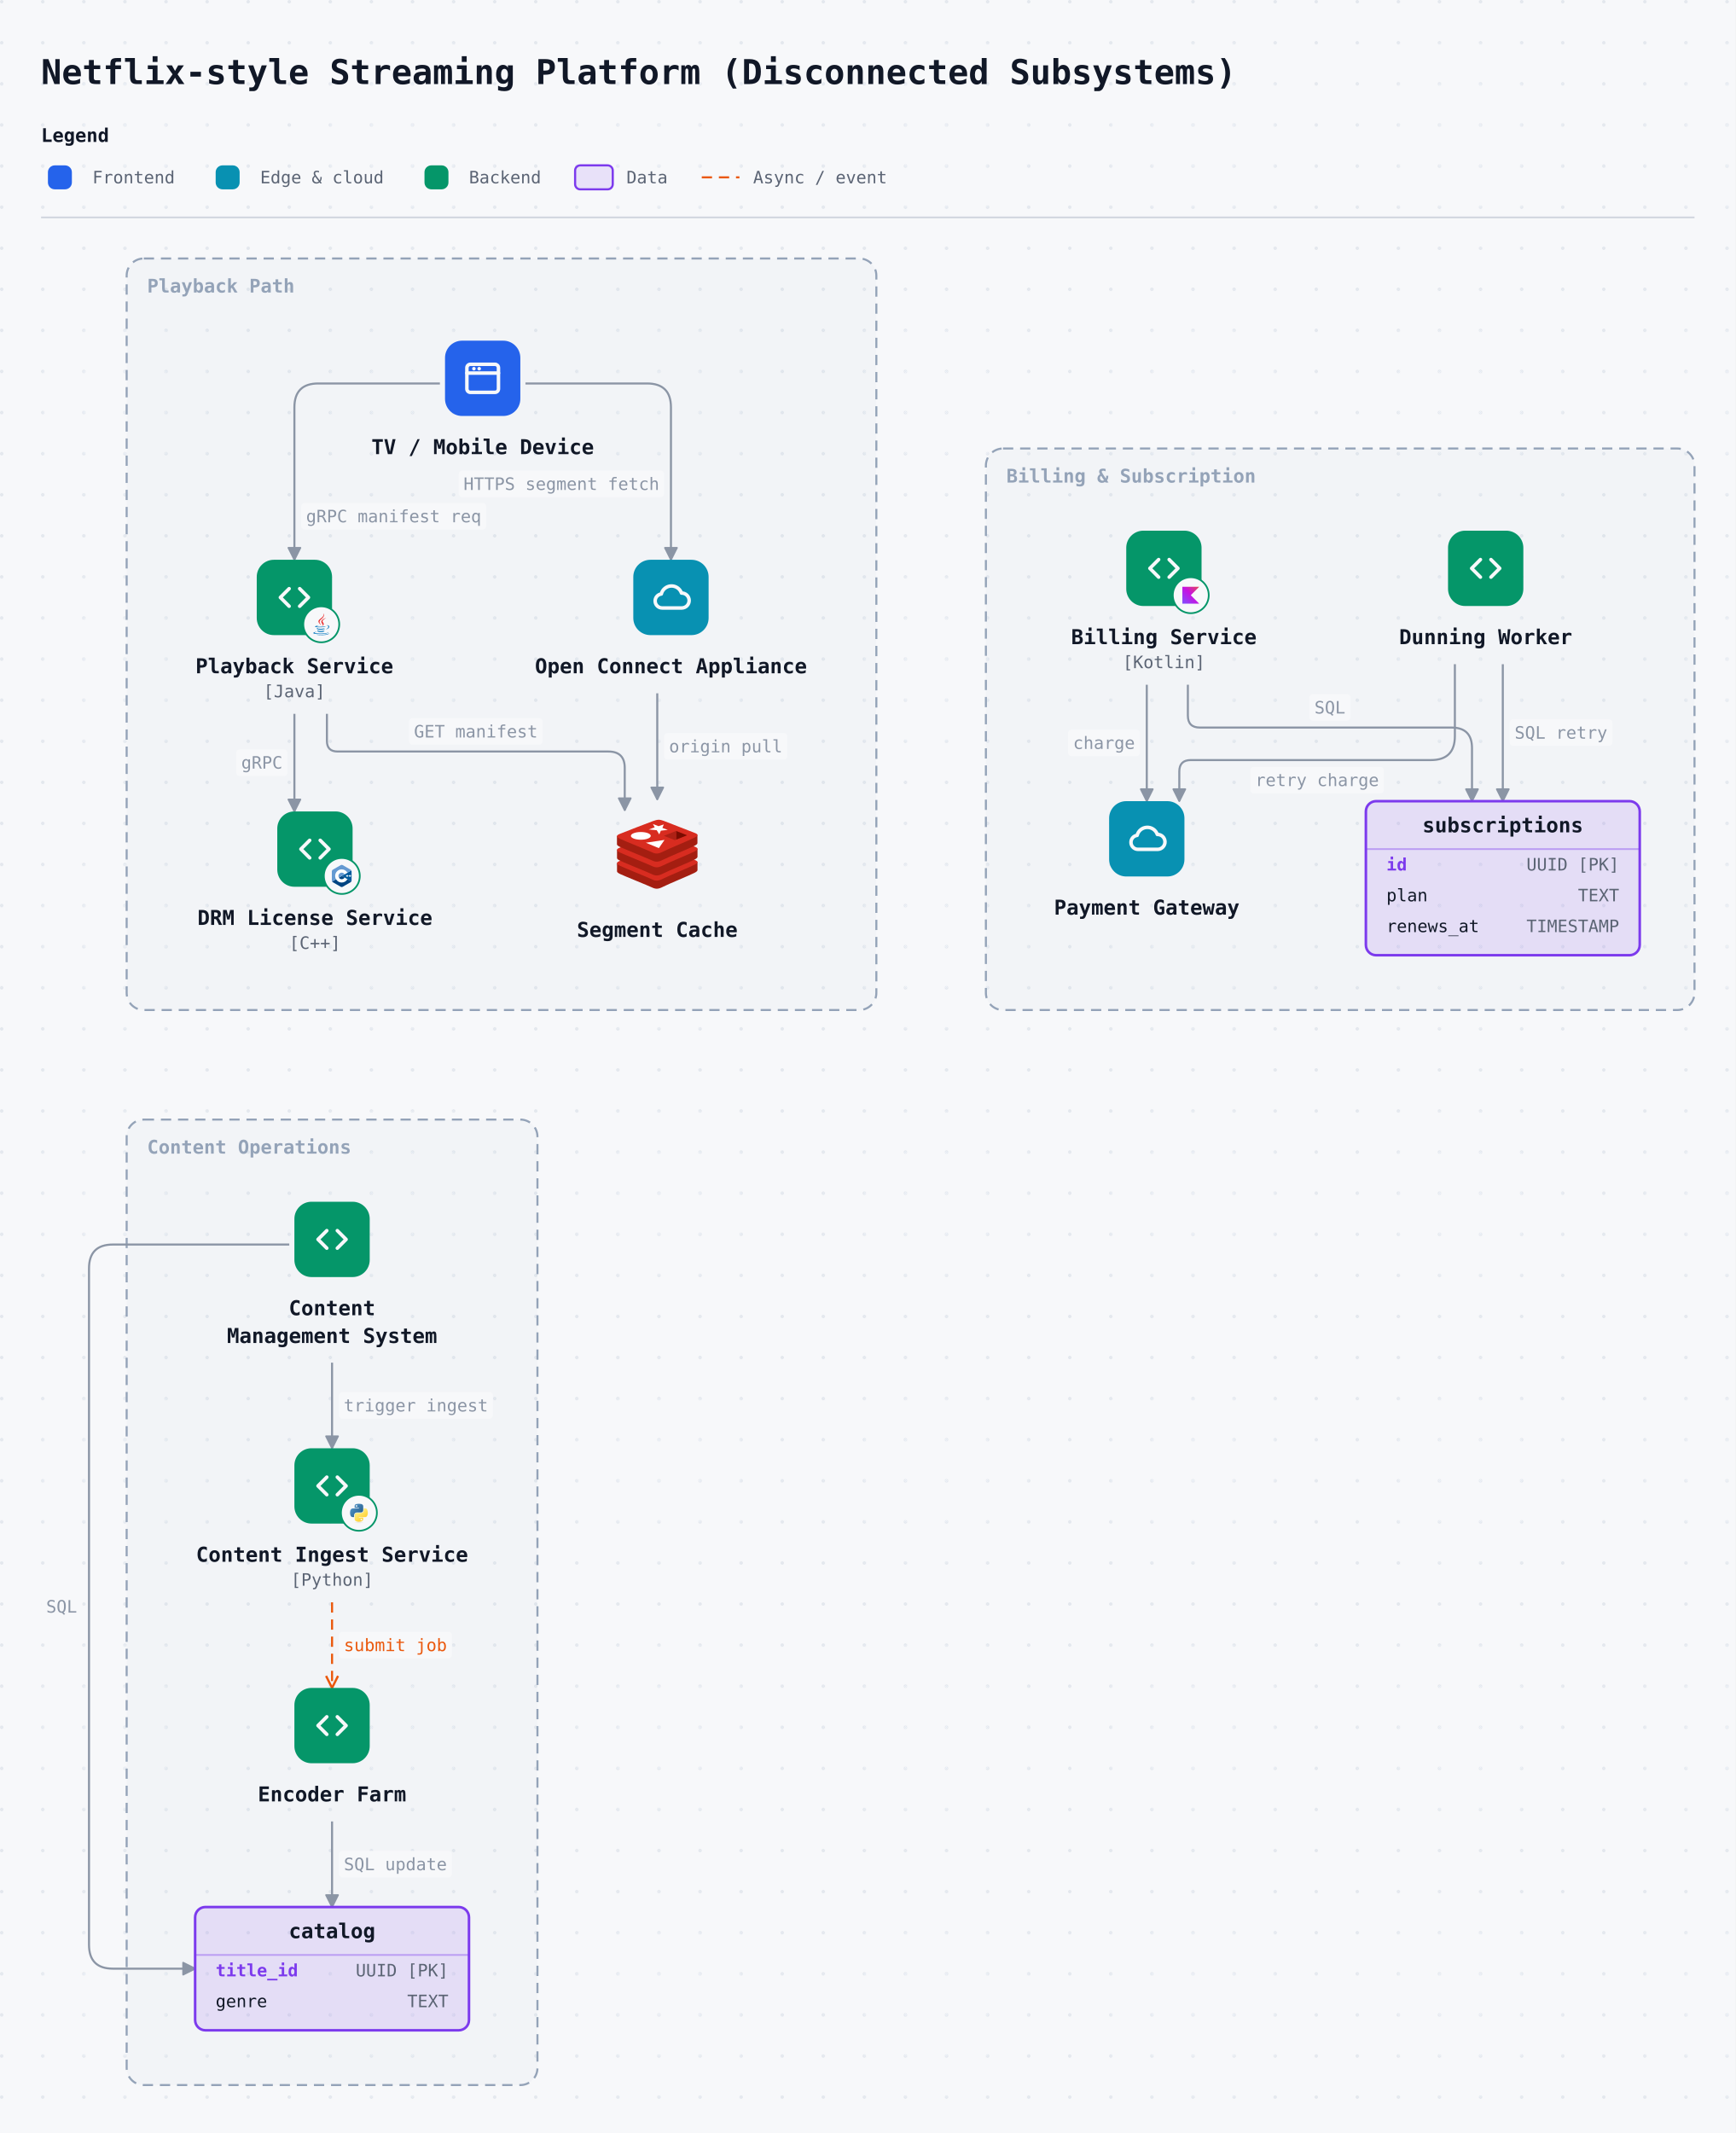
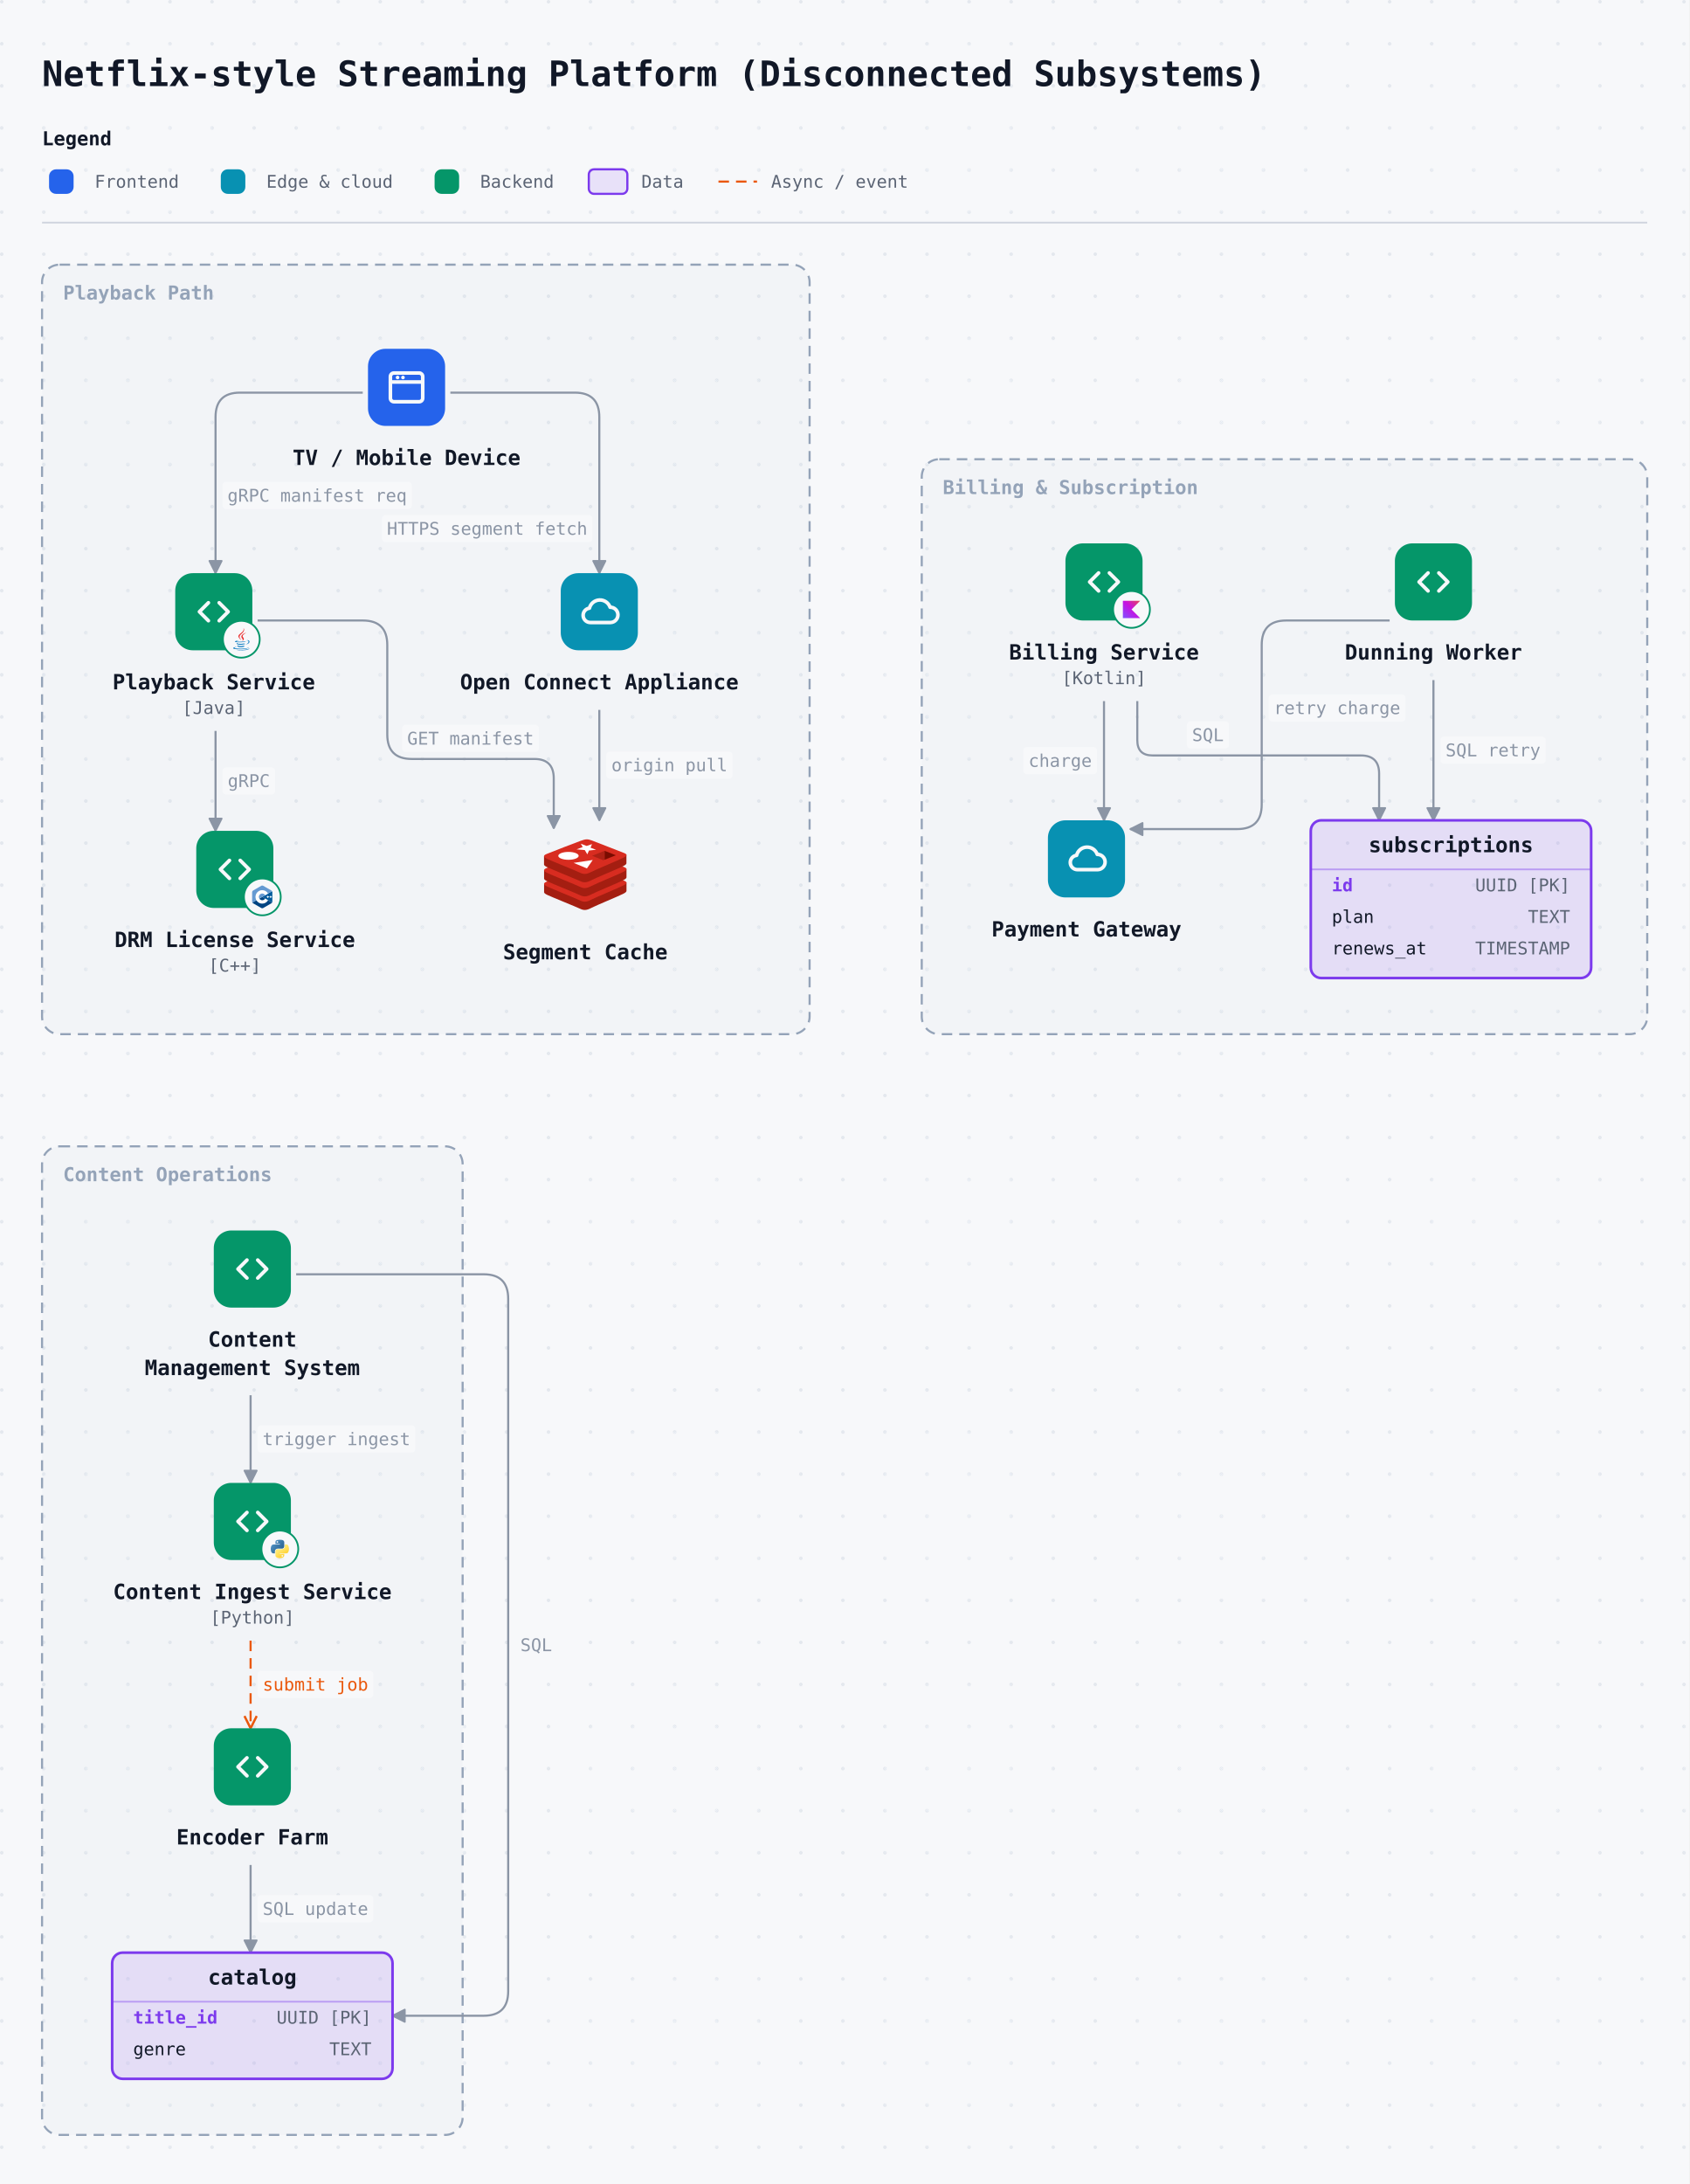
- <svg xmlns="http://www.w3.org/2000/svg" version="1.1" width="1014" height="1246" viewBox="0 0 1014 1246" font-family="JetBrains Mono, ui-monospace, SFMono-Regular, Menlo, Consolas, monospace">
+ <svg xmlns="http://www.w3.org/2000/svg" version="1.1" width="964" height="1246" viewBox="0 0 964 1246" font-family="JetBrains Mono, ui-monospace, SFMono-Regular, Menlo, Consolas, monospace">
  <defs>
    <pattern id="canvas-grid" width="24" height="24" patternUnits="userSpaceOnUse">
      <circle cx="1" cy="1" r="1" fill="#e3e7ed" />
    </pattern>
    <marker id="marker-arrow-0" viewBox="-1 -1 9 9" refX="7" refY="3.5" markerWidth="9" markerHeight="9" markerUnits="userSpaceOnUse" orient="auto-start-reverse">
      <path d="M0 0 L7 3.5 L0 7 Z" fill="#8b95a5" stroke="#8b95a5" stroke-width="1" stroke-linejoin="round" />
    </marker>
    <marker id="marker-open-1" viewBox="-1 -1 9 9" refX="7" refY="3.5" markerWidth="9" markerHeight="9" markerUnits="userSpaceOnUse" orient="auto-start-reverse">
      <path d="M0 0 L7 3.5 L0 7" fill="none" stroke="#ea580c" stroke-width="1.3" stroke-linejoin="round" />
    </marker>
  </defs>
  <rect width="100%" height="100%" fill="#f7f8fa" />
  <rect width="100%" height="100%" fill="url(#canvas-grid)" />
  <text x="24.0" y="49.1" text-anchor="start" font-size="20" font-weight="bold" fill="#111827">Netflix-style Streaming Platform (Disconnected Subsystems)</text>
-   <rect x="74.0" y="151.0" width="438.0" height="439.0" rx="10.0" fill="#94a3b8" fill-opacity="0.050" stroke="#94a3b8" stroke-width="1.2" stroke-dasharray="6 4" />
-   <text x="86.0" y="170.9" font-size="11" font-weight="bold" fill="#94a3b8">Playback Path</text>
-   <rect x="576.0" y="262.0" width="414.0" height="328.0" rx="10.0" fill="#94a3b8" fill-opacity="0.050" stroke="#94a3b8" stroke-width="1.2" stroke-dasharray="6 4" />
-   <text x="588.0" y="281.9" font-size="11" font-weight="bold" fill="#94a3b8">Billing &amp; Subscription</text>
-   <rect x="74.0" y="654.0" width="240.0" height="564.0" rx="10.0" fill="#94a3b8" fill-opacity="0.050" stroke="#94a3b8" stroke-width="1.2" stroke-dasharray="6 4" />
-   <text x="86.0" y="673.9" font-size="11" font-weight="bold" fill="#94a3b8">Content Operations</text>
-   <path d="M 307.0 224.0 L 378.0 224.0 Q 392.0 224.0 392.0 238.0 L 392.0 327.0" fill="none" stroke="#8b95a5" stroke-width="1.2" marker-end="url(#marker-arrow-0)" />
-   <path d="M 257.0 224.0 L 186.0 224.0 Q 172.0 224.0 172.0 238.0 L 172.0 327.0" fill="none" stroke="#8b95a5" stroke-width="1.2" marker-end="url(#marker-arrow-0)" />
-   <path d="M 172.0 417.0 L 172.0 474.0" fill="none" stroke="#8b95a5" stroke-width="1.2" marker-end="url(#marker-arrow-0)" />
-   <path d="M 191.0 417.0 L 191.0 432.8 Q 191.0 439.0 197.2 439.0 L 355.4 439.0 Q 365.0 439.0 365.0 448.6 L 365.0 473.3" fill="none" stroke="#8b95a5" stroke-width="1.2" marker-end="url(#marker-arrow-0)" />
-   <path d="M 384.0 405.0 L 384.0 467.0" fill="none" stroke="#8b95a5" stroke-width="1.2" marker-end="url(#marker-arrow-0)" />
-   <path d="M 670.0 400.0 L 670.0 468.0" fill="none" stroke="#8b95a5" stroke-width="1.2" marker-end="url(#marker-arrow-0)" />
-   <path d="M 694.0 400.0 L 694.0 418.0 Q 694.0 425.0 701.0 425.0 L 848.0 425.0 Q 860.0 425.0 860.0 437.0 L 860.0 468.0" fill="none" stroke="#8b95a5" stroke-width="1.2" marker-end="url(#marker-arrow-0)" />
-   <path d="M 878.0 388.0 L 878.0 468.0" fill="none" stroke="#8b95a5" stroke-width="1.2" marker-end="url(#marker-arrow-0)" />
-   <path d="M 850.0 388.0 L 850.0 430.0 Q 850.0 444.0 836.0 444.0 L 695.7 444.0 Q 689.0 444.0 689.0 450.7 L 689.0 468.0" fill="none" stroke="#8b95a5" stroke-width="1.2" marker-end="url(#marker-arrow-0)" />
-   <path d="M 194.0 936.0 L 194.0 986.0" fill="none" stroke="#ea580c" stroke-width="1.2" stroke-dasharray="6 4" marker-end="url(#marker-open-1)" />
-   <path d="M 194.0 1064.0 L 194.0 1114.0" fill="none" stroke="#8b95a5" stroke-width="1.2" marker-end="url(#marker-arrow-0)" />
-   <path d="M 169.0 727.0 L 66.0 727.0 Q 52.0 727.0 52.0 741.0 L 52.0 1136.0 Q 52.0 1150.0 66.0 1150.0 L 114.0 1150.0" fill="none" stroke="#8b95a5" stroke-width="1.2" marker-end="url(#marker-arrow-0)" />
-   <path d="M 194.0 796.0 L 194.0 846.0" fill="none" stroke="#8b95a5" stroke-width="1.2" marker-end="url(#marker-arrow-0)" />
-   <rect x="260.0" y="199.0" width="44.0" height="44.0" rx="10.0" fill="#2563eb" />
-   <svg class="node-tech-icon" x="269.7" y="208.7" width="24.6" height="24.6" viewBox="0 0 24 24" preserveAspectRatio="xMidYMid meet">
+   <rect x="24.0" y="151.0" width="438.0" height="439.0" rx="10.0" fill="#94a3b8" fill-opacity="0.050" stroke="#94a3b8" stroke-width="1.2" stroke-dasharray="6 4" />
+   <text x="36.0" y="170.9" font-size="11" font-weight="bold" fill="#94a3b8">Playback Path</text>
+   <rect x="526.0" y="262.0" width="414.0" height="328.0" rx="10.0" fill="#94a3b8" fill-opacity="0.050" stroke="#94a3b8" stroke-width="1.2" stroke-dasharray="6 4" />
+   <text x="538.0" y="281.9" font-size="11" font-weight="bold" fill="#94a3b8">Billing &amp; Subscription</text>
+   <rect x="24.0" y="654.0" width="240.0" height="564.0" rx="10.0" fill="#94a3b8" fill-opacity="0.050" stroke="#94a3b8" stroke-width="1.2" stroke-dasharray="6 4" />
+   <text x="36.0" y="673.9" font-size="11" font-weight="bold" fill="#94a3b8">Content Operations</text>
+   <path d="M 257.0 224.0 L 328.0 224.0 Q 342.0 224.0 342.0 238.0 L 342.0 327.0" fill="none" stroke="#8b95a5" stroke-width="1.2" marker-end="url(#marker-arrow-0)" />
+   <path d="M 207.0 224.0 L 137.0 224.0 Q 123.0 224.0 123.0 238.0 L 123.0 327.0" fill="none" stroke="#8b95a5" stroke-width="1.2" marker-end="url(#marker-arrow-0)" />
+   <path d="M 123.0 417.0 L 123.0 474.0" fill="none" stroke="#8b95a5" stroke-width="1.2" marker-end="url(#marker-arrow-0)" />
+   <path d="M 147.0 354.0 L 207.0 354.0 Q 221.0 354.0 221.0 368.0 L 221.0 419.0 Q 221.0 433.0 235.0 433.0 L 304.9 433.0 Q 316.0 433.0 316.0 444.1 L 316.0 472.5" fill="none" stroke="#8b95a5" stroke-width="1.2" marker-end="url(#marker-arrow-0)" />
+   <path d="M 342.0 405.0 L 342.0 468.0" fill="none" stroke="#8b95a5" stroke-width="1.2" marker-end="url(#marker-arrow-0)" />
+   <path d="M 630.0 400.0 L 630.0 468.0" fill="none" stroke="#8b95a5" stroke-width="1.2" marker-end="url(#marker-arrow-0)" />
+   <path d="M 649.0 400.0 L 649.0 422.3 Q 649.0 431.0 657.7 431.0 L 776.6 431.0 Q 787.0 431.0 787.0 441.4 L 787.0 468.0" fill="none" stroke="#8b95a5" stroke-width="1.2" marker-end="url(#marker-arrow-0)" />
+   <path d="M 818.0 388.0 L 818.0 468.0" fill="none" stroke="#8b95a5" stroke-width="1.2" marker-end="url(#marker-arrow-0)" />
+   <path d="M 793.0 354.0 L 734.0 354.0 Q 720.0 354.0 720.0 368.0 L 720.0 459.0 Q 720.0 473.0 706.0 473.0 L 645.0 473.0" fill="none" stroke="#8b95a5" stroke-width="1.2" marker-end="url(#marker-arrow-0)" />
+   <path d="M 143.0 936.0 L 143.0 986.0" fill="none" stroke="#ea580c" stroke-width="1.2" stroke-dasharray="6 4" marker-end="url(#marker-open-1)" />
+   <path d="M 143.0 1064.0 L 143.0 1114.0" fill="none" stroke="#8b95a5" stroke-width="1.2" marker-end="url(#marker-arrow-0)" />
+   <path d="M 169.0 727.0 L 276.0 727.0 Q 290.0 727.0 290.0 741.0 L 290.0 1136.0 Q 290.0 1150.0 276.0 1150.0 L 224.0 1150.0" fill="none" stroke="#8b95a5" stroke-width="1.2" marker-end="url(#marker-arrow-0)" />
+   <path d="M 143.0 796.0 L 143.0 846.0" fill="none" stroke="#8b95a5" stroke-width="1.2" marker-end="url(#marker-arrow-0)" />
+   <rect x="210.0" y="199.0" width="44.0" height="44.0" rx="10.0" fill="#2563eb" />
+   <svg class="node-tech-icon" x="219.7" y="208.7" width="24.6" height="24.6" viewBox="0 0 24 24" preserveAspectRatio="xMidYMid meet">
    <g fill="none" stroke-width="2" stroke-linecap="round" stroke-linejoin="round" stroke="#f7f8fa">
      <rect x="3" y="4" width="18" height="16" rx="2" />
      <path d="M3 9h18M7 6.5h.01M10 6.5h.01" />
    </g>
  </svg>
-   <text x="282.0" y="265.3" text-anchor="middle" font-size="12" font-weight="bold" fill="#111827">
+   <text x="232.0" y="265.3" text-anchor="middle" font-size="12" font-weight="bold" fill="#111827">
    <tspan>TV / Mobile Device</tspan>
  </text>
-   <rect x="370.0" y="327.0" width="44.0" height="44.0" rx="10.0" fill="#0891b2" />
-   <svg class="node-tech-icon" x="379.7" y="336.7" width="24.6" height="24.6" viewBox="0 0 24 24" preserveAspectRatio="xMidYMid meet">
+   <rect x="320.0" y="327.0" width="44.0" height="44.0" rx="10.0" fill="#0891b2" />
+   <svg class="node-tech-icon" x="329.7" y="336.7" width="24.6" height="24.6" viewBox="0 0 24 24" preserveAspectRatio="xMidYMid meet">
    <g fill="none" stroke-width="2" stroke-linecap="round" stroke-linejoin="round" stroke="#f7f8fa">
      <path d="M7 18a4 4 0 0 1-.5-7.97A6 6 0 0 1 18 9.5a4.25 4.25 0 0 1 .25 8.5H7z" />
    </g>
  </svg>
-   <text x="392.0" y="393.3" text-anchor="middle" font-size="12" font-weight="bold" fill="#111827">
+   <text x="342.0" y="393.3" text-anchor="middle" font-size="12" font-weight="bold" fill="#111827">
    <tspan>Open Connect Appliance</tspan>
  </text>
-   <rect x="150.0" y="327.0" width="44.0" height="44.0" rx="10.0" fill="#059669" />
-   <svg class="node-tech-icon" x="159.7" y="336.7" width="24.6" height="24.6" viewBox="0 0 24 24" preserveAspectRatio="xMidYMid meet">
-     <g fill="none" stroke-width="2" stroke-linecap="round" stroke-linejoin="round" stroke="#f7f8fa">
-       <path d="M9 7l-5 5 5 5M15 7l5 5-5 5" />
-     </g>
-   </svg>
-   <circle cx="187.7" cy="364.7" r="10.5" fill="#f7f8fa" stroke="#059669" stroke-width="1" />
-   <svg class="node-tech-icon" x="181.2" y="358.2" width="13.0" height="13.0" viewBox="0 0 128 128" preserveAspectRatio="xMidYMid meet">
+   <rect x="100.0" y="327.0" width="44.0" height="44.0" rx="10.0" fill="#059669" />
+   <svg class="node-tech-icon" x="109.7" y="336.7" width="24.6" height="24.6" viewBox="0 0 24 24" preserveAspectRatio="xMidYMid meet">
+     <g fill="none" stroke-width="2" stroke-linecap="round" stroke-linejoin="round" stroke="#f7f8fa">
+       <path d="M9 7l-5 5 5 5M15 7l5 5-5 5" />
+     </g>
+   </svg>
+   <circle cx="137.7" cy="364.7" r="10.5" fill="#f7f8fa" stroke="#059669" stroke-width="1" />
+   <svg class="node-tech-icon" x="131.2" y="358.2" width="13.0" height="13.0" viewBox="0 0 128 128" preserveAspectRatio="xMidYMid meet">
    <path fill="#0074BD" d="M47.617 98.12s-4.767 2.774 3.397 3.71c9.892 1.13 14.947.968 25.845-1.092 0 0 2.871 1.795 6.873 3.351-24.439 10.47-55.308-.607-36.115-5.969zm-2.988-13.665s-5.348 3.959 2.823 4.805c10.567 1.091 18.91 1.18 33.354-1.6 0 0 1.993 2.025 5.132 3.131-29.542 8.64-62.446.68-41.309-6.336z" />
    <path fill="#EA2D2E" d="M69.802 61.271c6.025 6.935-1.58 13.17-1.58 13.17s15.289-7.891 8.269-17.777c-6.559-9.215-11.587-13.792 15.635-29.58 0 .001-42.731 10.67-22.324 34.187z" />
    <path fill="#0074BD" d="M102.123 108.229s3.529 2.91-3.888 5.159c-14.102 4.272-58.706 5.56-71.094.171-4.451-1.938 3.899-4.625 6.526-5.192 2.739-.593 4.303-.485 4.303-.485-4.953-3.487-32.013 6.85-13.743 9.815 49.821 8.076 90.817-3.637 77.896-9.468zM49.912 70.294s-22.686 5.389-8.033 7.348c6.188.828 18.518.638 30.011-.326 9.39-.789 18.813-2.474 18.813-2.474s-3.308 1.419-5.704 3.053c-23.042 6.061-67.544 3.238-54.731-2.958 10.832-5.239 19.644-4.643 19.644-4.643zm40.697 22.747c23.421-12.167 12.591-23.86 5.032-22.285-1.848.385-2.677.72-2.677.72s.688-1.079 2-1.543c14.953-5.255 26.451 15.503-4.823 23.725 0-.002.359-.327.468-.617z" />
    <path fill="#EA2D2E" d="M76.491 1.587S89.459 14.563 64.188 34.51c-20.266 16.006-4.621 25.13-.007 35.559-11.831-10.673-20.509-20.07-14.688-28.815C58.041 28.42 81.722 22.195 76.491 1.587z" />
    <path fill="#0074BD" d="M52.214 126.021c22.476 1.437 57-.8 57.817-11.436 0 0-1.571 4.032-18.577 7.231-19.186 3.612-42.854 3.191-56.887.874 0 .001 2.875 2.381 17.647 3.331z" />
  </svg>
-   <text x="172.0" y="393.3" text-anchor="middle" font-size="12" font-weight="bold" fill="#111827">
+   <text x="122.0" y="393.3" text-anchor="middle" font-size="12" font-weight="bold" fill="#111827">
    <tspan>Playback Service</tspan>
  </text>
-   <text x="172.0" y="407.3" text-anchor="middle" font-size="10" fill="#5b6474">[Java]</text>
-   <rect x="162.0" y="474.0" width="44.0" height="44.0" rx="10.0" fill="#059669" />
-   <svg class="node-tech-icon" x="171.7" y="483.7" width="24.6" height="24.6" viewBox="0 0 24 24" preserveAspectRatio="xMidYMid meet">
-     <g fill="none" stroke-width="2" stroke-linecap="round" stroke-linejoin="round" stroke="#f7f8fa">
-       <path d="M9 7l-5 5 5 5M15 7l5 5-5 5" />
-     </g>
-   </svg>
-   <circle cx="199.7" cy="511.7" r="10.5" fill="#f7f8fa" stroke="#059669" stroke-width="1" />
-   <svg class="node-tech-icon" x="193.2" y="505.2" width="13.0" height="13.0" viewBox="0 0 128 128" preserveAspectRatio="xMidYMid meet">
+   <text x="122.0" y="407.3" text-anchor="middle" font-size="10" fill="#5b6474">[Java]</text>
+   <rect x="112.0" y="474.0" width="44.0" height="44.0" rx="10.0" fill="#059669" />
+   <svg class="node-tech-icon" x="121.7" y="483.7" width="24.6" height="24.6" viewBox="0 0 24 24" preserveAspectRatio="xMidYMid meet">
+     <g fill="none" stroke-width="2" stroke-linecap="round" stroke-linejoin="round" stroke="#f7f8fa">
+       <path d="M9 7l-5 5 5 5M15 7l5 5-5 5" />
+     </g>
+   </svg>
+   <circle cx="149.7" cy="511.7" r="10.5" fill="#f7f8fa" stroke="#059669" stroke-width="1" />
+   <svg class="node-tech-icon" x="143.2" y="505.2" width="13.0" height="13.0" viewBox="0 0 128 128" preserveAspectRatio="xMidYMid meet">
    <path fill="#00599c" d="M118.766 95.82c.89-1.543 1.441-3.28 1.441-4.843V36.78c0-1.558-.55-3.297-1.441-4.84l-55.32 31.94Zm0 0" />
    <path fill="#004482" d="m68.36 126.586 46.933-27.094c1.352-.781 2.582-2.129 3.473-3.672l-55.32-31.94L8.12 95.82c.89 1.543 2.121 2.89 3.473 3.672l46.933 27.094c2.703 1.562 7.13 1.562 9.832 0Zm0 0" />
    <path fill="#659ad2" d="M118.766 31.941c-.891-1.546-2.121-2.894-3.473-3.671L68.359 1.172c-2.703-1.563-7.129-1.563-9.832 0L11.594 28.27C8.89 29.828 6.68 33.66 6.68 36.78v54.196c0 1.562.55 3.3 1.441 4.843L63.445 63.88Zm0 0" />
    <path fill="#fff" d="M63.445 26.035c-20.867 0-37.843 16.977-37.843 37.844s16.976 37.844 37.843 37.844c13.465 0 26.024-7.247 32.77-18.91L79.84 73.335c-3.38 5.84-9.66 9.465-16.395 9.465-10.433 0-18.922-8.488-18.922-18.922 0-10.434 8.49-18.922 18.922-18.922 6.73 0 13.017 3.629 16.39 9.465l16.38-9.477c-6.75-11.664-19.305-18.91-32.77-18.91zM92.88 57.57v4.207h-4.207v4.203h4.207v4.207h4.203V65.98h4.203v-4.203h-4.203V57.57H92.88zm15.766 0v4.207h-4.204v4.203h4.204v4.207h4.207V65.98h4.203v-4.203h-4.203V57.57h-4.207z" />
  </svg>
-   <text x="184.0" y="540.3" text-anchor="middle" font-size="12" font-weight="bold" fill="#111827">
+   <text x="134.0" y="540.3" text-anchor="middle" font-size="12" font-weight="bold" fill="#111827">
    <tspan>DRM License Service</tspan>
  </text>
-   <text x="184.0" y="554.3" text-anchor="middle" font-size="10" fill="#5b6474">[C++]</text>
-   <svg class="node-tech-icon" x="360.0" y="475.0" width="48.0" height="48.0" viewBox="0 0 128 128" preserveAspectRatio="xMidYMid meet">
+   <text x="134.0" y="554.3" text-anchor="middle" font-size="10" fill="#5b6474">[C++]</text>
+   <svg class="node-tech-icon" x="310.0" y="475.0" width="48.0" height="48.0" viewBox="0 0 128 128" preserveAspectRatio="xMidYMid meet">
    <path fill="#A41E11" d="M121.8 93.1c-6.7 3.5-41.4 17.7-48.8 21.6-7.4 3.9-11.5 3.8-17.3 1S13 98.1 6.3 94.9c-3.3-1.6-5-2.9-5-4.2V78s48-10.5 55.8-13.2c7.8-2.8 10.4-2.9 17-.5s46.1 9.5 52.6 11.9v12.5c0 1.3-1.5 2.7-4.9 4.4z" />
    <path fill="#D82C20" d="M121.8 80.5C115.1 84 80.4 98.2 73 102.1c-7.4 3.9-11.5 3.8-17.3 1-5.8-2.8-42.7-17.7-49.4-20.9C-.3 79-.5 76.8 6 74.3c6.5-2.6 43.2-17 51-19.7 7.8-2.8 10.4-2.9 17-.5s41.1 16.1 47.6 18.5c6.7 2.4 6.9 4.4.2 7.9z" />
    <path fill="#A41E11" d="M121.8 72.5C115.1 76 80.4 90.2 73 94.1c-7.4 3.8-11.5 3.8-17.3 1C49.9 92.3 13 77.4 6.3 74.2c-3.3-1.6-5-2.9-5-4.2V57.3s48-10.5 55.8-13.2c7.8-2.8 10.4-2.9 17-.5s46.1 9.5 52.6 11.9V68c0 1.3-1.5 2.7-4.9 4.5z" />
    <path fill="#D82C20" d="M121.8 59.8c-6.7 3.5-41.4 17.7-48.8 21.6-7.4 3.8-11.5 3.8-17.3 1C49.9 79.6 13 64.7 6.3 61.5s-6.8-5.4-.3-7.9c6.5-2.6 43.2-17 51-19.7 7.8-2.8 10.4-2.9 17-.5s41.1 16.1 47.6 18.5c6.7 2.4 6.9 4.4.2 7.9z" />
    <path fill="#A41E11" d="M121.8 51c-6.7 3.5-41.4 17.7-48.8 21.6-7.4 3.8-11.5 3.8-17.3 1C49.9 70.9 13 56 6.3 52.8c-3.3-1.6-5.1-2.9-5.1-4.2V35.9s48-10.5 55.8-13.2c7.8-2.8 10.4-2.9 17-.5s46.1 9.5 52.6 11.9v12.5c.1 1.3-1.4 2.6-4.8 4.4z" />
    <path fill="#D82C20" d="M121.8 38.3C115.1 41.8 80.4 56 73 59.9c-7.4 3.8-11.5 3.8-17.3 1S13 43.3 6.3 40.1s-6.8-5.4-.3-7.9c6.5-2.6 43.2-17 51-19.7 7.8-2.8 10.4-2.9 17-.5s41.1 16.1 47.6 18.5c6.7 2.4 6.9 4.4.2 7.8z" />
    <path fill="#fff" d="M80.4 26.1l-10.8 1.2-2.5 5.8-3.9-6.5-12.5-1.1 9.3-3.4-2.8-5.2 8.8 3.4 8.2-2.7L72 23zM66.5 54.5l-20.3-8.4 29.1-4.4z" />
    <ellipse fill="#fff" cx="38.4" cy="35.4" rx="15.5" ry="6" />
    <path fill="#7A0C00" d="M93.3 27.7l17.2 6.8-17.2 6.8z" />
    <path fill="#AD2115" d="M74.3 35.3l19-7.6v13.6l-1.9.8z" />
  </svg>
-   <text x="384.0" y="547.3" text-anchor="middle" font-size="12" font-weight="bold" fill="#111827">
+   <text x="334.0" y="547.3" text-anchor="middle" font-size="12" font-weight="bold" fill="#111827">
    <tspan>Segment Cache</tspan>
  </text>
-   <rect x="658.0" y="310.0" width="44.0" height="44.0" rx="10.0" fill="#059669" />
-   <svg class="node-tech-icon" x="667.7" y="319.7" width="24.6" height="24.6" viewBox="0 0 24 24" preserveAspectRatio="xMidYMid meet">
-     <g fill="none" stroke-width="2" stroke-linecap="round" stroke-linejoin="round" stroke="#f7f8fa">
-       <path d="M9 7l-5 5 5 5M15 7l5 5-5 5" />
-     </g>
-   </svg>
-   <circle cx="695.7" cy="347.7" r="10.5" fill="#f7f8fa" stroke="#059669" stroke-width="1" />
-   <svg class="node-tech-icon" x="689.2" y="341.2" width="13.0" height="13.0" viewBox="0 0 128 128" preserveAspectRatio="xMidYMid meet">
+   <rect x="608.0" y="310.0" width="44.0" height="44.0" rx="10.0" fill="#059669" />
+   <svg class="node-tech-icon" x="617.7" y="319.7" width="24.6" height="24.6" viewBox="0 0 24 24" preserveAspectRatio="xMidYMid meet">
+     <g fill="none" stroke-width="2" stroke-linecap="round" stroke-linejoin="round" stroke="#f7f8fa">
+       <path d="M9 7l-5 5 5 5M15 7l5 5-5 5" />
+     </g>
+   </svg>
+   <circle cx="645.7" cy="347.7" r="10.5" fill="#f7f8fa" stroke="#059669" stroke-width="1" />
+   <svg class="node-tech-icon" x="639.2" y="341.2" width="13.0" height="13.0" viewBox="0 0 128 128" preserveAspectRatio="xMidYMid meet">
    <defs>
      <linearGradient id="n6b-a" x1="500.003" x2="-.097" y1="579.106" y2="1079.206" gradientTransform="translate(15.534 -96.774) scale(.1939)" gradientUnits="userSpaceOnUse">
        <stop offset=".003" stop-color="#e44857" />
        <stop offset=".469" stop-color="#c711e1" />
        <stop offset="1" stop-color="#7f52ff" />
      </linearGradient>
    </defs>
    <path fill="url(#n6b-a)" d="M112.484 112.484H15.516V15.516h96.968L64 64Zm0 0" />
  </svg>
-   <text x="680.0" y="376.3" text-anchor="middle" font-size="12" font-weight="bold" fill="#111827">
+   <text x="630.0" y="376.3" text-anchor="middle" font-size="12" font-weight="bold" fill="#111827">
    <tspan>Billing Service</tspan>
  </text>
-   <text x="680.0" y="390.3" text-anchor="middle" font-size="10" fill="#5b6474">[Kotlin]</text>
-   <rect x="648.0" y="468.0" width="44.0" height="44.0" rx="10.0" fill="#0891b2" />
-   <svg class="node-tech-icon" x="657.7" y="477.7" width="24.6" height="24.6" viewBox="0 0 24 24" preserveAspectRatio="xMidYMid meet">
+   <text x="630.0" y="390.3" text-anchor="middle" font-size="10" fill="#5b6474">[Kotlin]</text>
+   <rect x="598.0" y="468.0" width="44.0" height="44.0" rx="10.0" fill="#0891b2" />
+   <svg class="node-tech-icon" x="607.7" y="477.7" width="24.6" height="24.6" viewBox="0 0 24 24" preserveAspectRatio="xMidYMid meet">
    <g fill="none" stroke-width="2" stroke-linecap="round" stroke-linejoin="round" stroke="#f7f8fa">
      <path d="M7 18a4 4 0 0 1-.5-7.97A6 6 0 0 1 18 9.5a4.25 4.25 0 0 1 .25 8.5H7z" />
    </g>
  </svg>
-   <text x="670.0" y="534.3" text-anchor="middle" font-size="12" font-weight="bold" fill="#111827">
+   <text x="620.0" y="534.3" text-anchor="middle" font-size="12" font-weight="bold" fill="#111827">
    <tspan>Payment Gateway</tspan>
  </text>
-   <rect fill="#7c3aed" fill-opacity="0.122" stroke="#7c3aed" stroke-width="1.5" x="798.0" y="468.0" width="160.0" height="90.0" rx="6.0" />
-   <text x="878.0" y="486.2" text-anchor="middle" font-size="12" font-weight="bold" fill="#111827">subscriptions</text>
-   <line x1="798.0" y1="496.0" x2="958.0" y2="496.0" stroke="#7c3aed" stroke-opacity="0.4" />
-   <text x="810.0" y="508.5" text-anchor="start" font-family="JetBrains Mono, ui-monospace, Menlo, monospace" font-size="10" fill="#7c3aed" font-weight="bold">id</text>
-   <text x="946.0" y="508.5" text-anchor="end" font-family="JetBrains Mono, ui-monospace, Menlo, monospace" font-size="10" fill="#5b6474">UUID [PK]</text>
-   <text x="810.0" y="526.5" text-anchor="start" font-family="JetBrains Mono, ui-monospace, Menlo, monospace" font-size="10" fill="#111827">plan</text>
-   <text x="946.0" y="526.5" text-anchor="end" font-family="JetBrains Mono, ui-monospace, Menlo, monospace" font-size="10" fill="#5b6474">TEXT</text>
-   <text x="810.0" y="544.5" text-anchor="start" font-family="JetBrains Mono, ui-monospace, Menlo, monospace" font-size="10" fill="#111827">renews_at</text>
-   <text x="946.0" y="544.5" text-anchor="end" font-family="JetBrains Mono, ui-monospace, Menlo, monospace" font-size="10" fill="#5b6474">TIMESTAMP</text>
-   <rect x="846.0" y="310.0" width="44.0" height="44.0" rx="10.0" fill="#059669" />
-   <svg class="node-tech-icon" x="855.7" y="319.7" width="24.6" height="24.6" viewBox="0 0 24 24" preserveAspectRatio="xMidYMid meet">
-     <g fill="none" stroke-width="2" stroke-linecap="round" stroke-linejoin="round" stroke="#f7f8fa">
-       <path d="M9 7l-5 5 5 5M15 7l5 5-5 5" />
-     </g>
-   </svg>
-   <text x="868.0" y="376.3" text-anchor="middle" font-size="12" font-weight="bold" fill="#111827">
+   <rect fill="#7c3aed" fill-opacity="0.122" stroke="#7c3aed" stroke-width="1.5" x="748.0" y="468.0" width="160.0" height="90.0" rx="6.0" />
+   <text x="828.0" y="486.2" text-anchor="middle" font-size="12" font-weight="bold" fill="#111827">subscriptions</text>
+   <line x1="748.0" y1="496.0" x2="908.0" y2="496.0" stroke="#7c3aed" stroke-opacity="0.4" />
+   <text x="760.0" y="508.5" text-anchor="start" font-family="JetBrains Mono, ui-monospace, Menlo, monospace" font-size="10" fill="#7c3aed" font-weight="bold">id</text>
+   <text x="896.0" y="508.5" text-anchor="end" font-family="JetBrains Mono, ui-monospace, Menlo, monospace" font-size="10" fill="#5b6474">UUID [PK]</text>
+   <text x="760.0" y="526.5" text-anchor="start" font-family="JetBrains Mono, ui-monospace, Menlo, monospace" font-size="10" fill="#111827">plan</text>
+   <text x="896.0" y="526.5" text-anchor="end" font-family="JetBrains Mono, ui-monospace, Menlo, monospace" font-size="10" fill="#5b6474">TEXT</text>
+   <text x="760.0" y="544.5" text-anchor="start" font-family="JetBrains Mono, ui-monospace, Menlo, monospace" font-size="10" fill="#111827">renews_at</text>
+   <text x="896.0" y="544.5" text-anchor="end" font-family="JetBrains Mono, ui-monospace, Menlo, monospace" font-size="10" fill="#5b6474">TIMESTAMP</text>
+   <rect x="796.0" y="310.0" width="44.0" height="44.0" rx="10.0" fill="#059669" />
+   <svg class="node-tech-icon" x="805.7" y="319.7" width="24.6" height="24.6" viewBox="0 0 24 24" preserveAspectRatio="xMidYMid meet">
+     <g fill="none" stroke-width="2" stroke-linecap="round" stroke-linejoin="round" stroke="#f7f8fa">
+       <path d="M9 7l-5 5 5 5M15 7l5 5-5 5" />
+     </g>
+   </svg>
+   <text x="818.0" y="376.3" text-anchor="middle" font-size="12" font-weight="bold" fill="#111827">
    <tspan>Dunning Worker</tspan>
  </text>
-   <rect x="172.0" y="846.0" width="44.0" height="44.0" rx="10.0" fill="#059669" />
-   <svg class="node-tech-icon" x="181.7" y="855.7" width="24.6" height="24.6" viewBox="0 0 24 24" preserveAspectRatio="xMidYMid meet">
-     <g fill="none" stroke-width="2" stroke-linecap="round" stroke-linejoin="round" stroke="#f7f8fa">
-       <path d="M9 7l-5 5 5 5M15 7l5 5-5 5" />
-     </g>
-   </svg>
-   <circle cx="209.7" cy="883.7" r="10.5" fill="#f7f8fa" stroke="#059669" stroke-width="1" />
-   <svg class="node-tech-icon" x="203.2" y="877.2" width="13.0" height="13.0" viewBox="0 0 128 128" preserveAspectRatio="xMidYMid meet">
+   <rect x="122.0" y="846.0" width="44.0" height="44.0" rx="10.0" fill="#059669" />
+   <svg class="node-tech-icon" x="131.7" y="855.7" width="24.6" height="24.6" viewBox="0 0 24 24" preserveAspectRatio="xMidYMid meet">
+     <g fill="none" stroke-width="2" stroke-linecap="round" stroke-linejoin="round" stroke="#f7f8fa">
+       <path d="M9 7l-5 5 5 5M15 7l5 5-5 5" />
+     </g>
+   </svg>
+   <circle cx="159.7" cy="883.7" r="10.5" fill="#f7f8fa" stroke="#059669" stroke-width="1" />
+   <svg class="node-tech-icon" x="153.2" y="877.2" width="13.0" height="13.0" viewBox="0 0 128 128" preserveAspectRatio="xMidYMid meet">
    <linearGradient id="n10b-python-original-a" gradientUnits="userSpaceOnUse" x1="70.252" y1="1237.476" x2="170.659" y2="1151.089" gradientTransform="matrix(.563 0 0 -.568 -29.215 707.817)">
      <stop offset="0" stop-color="#5A9FD4" />
      <stop offset="1" stop-color="#306998" />
    </linearGradient>
    <linearGradient id="n10b-python-original-b" gradientUnits="userSpaceOnUse" x1="209.474" y1="1098.811" x2="173.62" y2="1149.537" gradientTransform="matrix(.563 0 0 -.568 -29.215 707.817)">
      <stop offset="0" stop-color="#FFD43B" />
      <stop offset="1" stop-color="#FFE873" />
    </linearGradient>
    <path fill="url(#n10b-python-original-a)" d="M63.391 1.988c-4.222.02-8.252.379-11.8 1.007-10.45 1.846-12.346 5.71-12.346 12.837v9.411h24.693v3.137H29.977c-7.176 0-13.46 4.313-15.426 12.521-2.268 9.405-2.368 15.275 0 25.096 1.755 7.311 5.947 12.519 13.124 12.519h8.491V67.234c0-8.151 7.051-15.34 15.426-15.34h24.665c6.866 0 12.346-5.654 12.346-12.548V15.833c0-6.693-5.646-11.72-12.346-12.837-4.244-.706-8.645-1.027-12.866-1.008zM50.037 9.557c2.55 0 4.634 2.117 4.634 4.721 0 2.593-2.083 4.69-4.634 4.69-2.56 0-4.633-2.097-4.633-4.69-.001-2.604 2.073-4.721 4.633-4.721z" transform="translate(0 10.26)" />
    <path fill="url(#n10b-python-original-b)" d="M91.682 28.38v10.966c0 8.5-7.208 15.655-15.426 15.655H51.591c-6.756 0-12.346 5.783-12.346 12.549v23.515c0 6.691 5.818 10.628 12.346 12.547 7.816 2.297 15.312 2.713 24.665 0 6.216-1.801 12.346-5.423 12.346-12.547v-9.412H63.938v-3.138h37.012c7.176 0 9.852-5.005 12.348-12.519 2.578-7.735 2.467-15.174 0-25.096-1.774-7.145-5.161-12.521-12.348-12.521h-9.268zM77.809 87.927c2.561 0 4.634 2.097 4.634 4.692 0 2.602-2.074 4.719-4.634 4.719-2.55 0-4.633-2.117-4.633-4.719 0-2.595 2.083-4.692 4.633-4.692z" transform="translate(0 10.26)" />
    <radialGradient id="n10b-python-original-c" cx="1825.678" cy="444.45" r="26.743" gradientTransform="matrix(0 -.24 -1.055 0 532.979 557.576)" gradientUnits="userSpaceOnUse">
      <stop offset="0" stop-color="#B8B8B8" stop-opacity=".498" />
      <stop offset="1" stop-color="#7F7F7F" stop-opacity="0" />
    </radialGradient>
    <path opacity=".444" fill="url(#n10b-python-original-c)" d="M97.309 119.597c0 3.543-14.816 6.416-33.091 6.416-18.276 0-33.092-2.873-33.092-6.416 0-3.544 14.815-6.417 33.092-6.417 18.275 0 33.091 2.872 33.091 6.417z" />
  </svg>
-   <text x="194.0" y="912.3" text-anchor="middle" font-size="12" font-weight="bold" fill="#111827">
+   <text x="144.0" y="912.3" text-anchor="middle" font-size="12" font-weight="bold" fill="#111827">
    <tspan>Content Ingest Service</tspan>
  </text>
-   <text x="194.0" y="926.3" text-anchor="middle" font-size="10" fill="#5b6474">[Python]</text>
-   <rect x="172.0" y="986.0" width="44.0" height="44.0" rx="10.0" fill="#059669" />
-   <svg class="node-tech-icon" x="181.7" y="995.7" width="24.6" height="24.6" viewBox="0 0 24 24" preserveAspectRatio="xMidYMid meet">
-     <g fill="none" stroke-width="2" stroke-linecap="round" stroke-linejoin="round" stroke="#f7f8fa">
-       <path d="M9 7l-5 5 5 5M15 7l5 5-5 5" />
-     </g>
-   </svg>
-   <text x="194.0" y="1052.3" text-anchor="middle" font-size="12" font-weight="bold" fill="#111827">
+   <text x="144.0" y="926.3" text-anchor="middle" font-size="10" fill="#5b6474">[Python]</text>
+   <rect x="122.0" y="986.0" width="44.0" height="44.0" rx="10.0" fill="#059669" />
+   <svg class="node-tech-icon" x="131.7" y="995.7" width="24.6" height="24.6" viewBox="0 0 24 24" preserveAspectRatio="xMidYMid meet">
+     <g fill="none" stroke-width="2" stroke-linecap="round" stroke-linejoin="round" stroke="#f7f8fa">
+       <path d="M9 7l-5 5 5 5M15 7l5 5-5 5" />
+     </g>
+   </svg>
+   <text x="144.0" y="1052.3" text-anchor="middle" font-size="12" font-weight="bold" fill="#111827">
    <tspan>Encoder Farm</tspan>
  </text>
-   <rect fill="#7c3aed" fill-opacity="0.122" stroke="#7c3aed" stroke-width="1.5" x="114.0" y="1114.0" width="160.0" height="72.0" rx="6.0" />
-   <text x="194.0" y="1132.2" text-anchor="middle" font-size="12" font-weight="bold" fill="#111827">catalog</text>
-   <line x1="114.0" y1="1142.0" x2="274.0" y2="1142.0" stroke="#7c3aed" stroke-opacity="0.4" />
-   <text x="126.0" y="1154.5" text-anchor="start" font-family="JetBrains Mono, ui-monospace, Menlo, monospace" font-size="10" fill="#7c3aed" font-weight="bold">title_id</text>
-   <text x="262.0" y="1154.5" text-anchor="end" font-family="JetBrains Mono, ui-monospace, Menlo, monospace" font-size="10" fill="#5b6474">UUID [PK]</text>
-   <text x="126.0" y="1172.5" text-anchor="start" font-family="JetBrains Mono, ui-monospace, Menlo, monospace" font-size="10" fill="#111827">genre</text>
-   <text x="262.0" y="1172.5" text-anchor="end" font-family="JetBrains Mono, ui-monospace, Menlo, monospace" font-size="10" fill="#5b6474">TEXT</text>
-   <rect x="172.0" y="702.0" width="44.0" height="44.0" rx="10.0" fill="#059669" />
-   <svg class="node-tech-icon" x="181.7" y="711.7" width="24.6" height="24.6" viewBox="0 0 24 24" preserveAspectRatio="xMidYMid meet">
-     <g fill="none" stroke-width="2" stroke-linecap="round" stroke-linejoin="round" stroke="#f7f8fa">
-       <path d="M9 7l-5 5 5 5M15 7l5 5-5 5" />
-     </g>
-   </svg>
-   <text x="194.0" y="768.3" text-anchor="middle" font-size="12" font-weight="bold" fill="#111827">
+   <rect fill="#7c3aed" fill-opacity="0.122" stroke="#7c3aed" stroke-width="1.5" x="64.0" y="1114.0" width="160.0" height="72.0" rx="6.0" />
+   <text x="144.0" y="1132.2" text-anchor="middle" font-size="12" font-weight="bold" fill="#111827">catalog</text>
+   <line x1="64.0" y1="1142.0" x2="224.0" y2="1142.0" stroke="#7c3aed" stroke-opacity="0.4" />
+   <text x="76.0" y="1154.5" text-anchor="start" font-family="JetBrains Mono, ui-monospace, Menlo, monospace" font-size="10" fill="#7c3aed" font-weight="bold">title_id</text>
+   <text x="212.0" y="1154.5" text-anchor="end" font-family="JetBrains Mono, ui-monospace, Menlo, monospace" font-size="10" fill="#5b6474">UUID [PK]</text>
+   <text x="76.0" y="1172.5" text-anchor="start" font-family="JetBrains Mono, ui-monospace, Menlo, monospace" font-size="10" fill="#111827">genre</text>
+   <text x="212.0" y="1172.5" text-anchor="end" font-family="JetBrains Mono, ui-monospace, Menlo, monospace" font-size="10" fill="#5b6474">TEXT</text>
+   <rect x="122.0" y="702.0" width="44.0" height="44.0" rx="10.0" fill="#059669" />
+   <svg class="node-tech-icon" x="131.7" y="711.7" width="24.6" height="24.6" viewBox="0 0 24 24" preserveAspectRatio="xMidYMid meet">
+     <g fill="none" stroke-width="2" stroke-linecap="round" stroke-linejoin="round" stroke="#f7f8fa">
+       <path d="M9 7l-5 5 5 5M15 7l5 5-5 5" />
+     </g>
+   </svg>
+   <text x="144.0" y="768.3" text-anchor="middle" font-size="12" font-weight="bold" fill="#111827">
    <tspan>Content</tspan>
  </text>
-   <text x="194.0" y="784.5" text-anchor="middle" font-size="12" font-weight="bold" fill="#111827">
+   <text x="144.0" y="784.5" text-anchor="middle" font-size="12" font-weight="bold" fill="#111827">
    <tspan>Management System</tspan>
  </text>
-   <rect x="268.0" y="274.9" width="120.0" height="15.5" rx="2" fill="#f7f8fa" />
-   <text x="328.0" y="286.2" text-anchor="middle" font-size="10" fill="#8b95a5">HTTPS segment fetch</text>
-   <rect x="176.0" y="293.8" width="108.0" height="15.5" rx="2" fill="#f7f8fa" />
-   <text x="230.0" y="305.1" text-anchor="middle" font-size="10" fill="#8b95a5">gRPC manifest req</text>
-   <rect x="138.0" y="437.8" width="30.0" height="15.5" rx="2" fill="#f7f8fa" />
-   <text x="153.0" y="449.0" text-anchor="middle" font-size="10" fill="#8b95a5">gRPC</text>
-   <rect x="239.0" y="419.5" width="78.0" height="15.5" rx="2" fill="#f7f8fa" />
-   <text x="278.0" y="430.8" text-anchor="middle" font-size="10" fill="#8b95a5">GET manifest</text>
-   <rect x="388.0" y="428.2" width="72.0" height="15.5" rx="2" fill="#f7f8fa" />
-   <text x="424.0" y="439.5" text-anchor="middle" font-size="10" fill="#8b95a5">origin pull</text>
-   <rect x="624.0" y="426.2" width="42.0" height="15.5" rx="2" fill="#f7f8fa" />
-   <text x="645.0" y="437.5" text-anchor="middle" font-size="10" fill="#8b95a5">charge</text>
-   <rect x="765.0" y="405.5" width="24.0" height="15.5" rx="2" fill="#f7f8fa" />
-   <text x="777.0" y="416.8" text-anchor="middle" font-size="10" fill="#8b95a5">SQL</text>
-   <rect x="882.0" y="420.2" width="60.0" height="15.5" rx="2" fill="#f7f8fa" />
-   <text x="912.0" y="431.5" text-anchor="middle" font-size="10" fill="#8b95a5">SQL retry</text>
-   <rect x="730.5" y="448.0" width="78.0" height="15.5" rx="2" fill="#f7f8fa" />
-   <text x="769.5" y="459.2" text-anchor="middle" font-size="10" fill="#8b95a5">retry charge</text>
-   <rect x="198.0" y="953.2" width="66.0" height="15.5" rx="2" fill="#f7f8fa" />
-   <text x="231.0" y="964.5" text-anchor="middle" font-size="10" fill="#ea580c">submit job</text>
-   <rect x="198.0" y="1081.2" width="66.0" height="15.5" rx="2" fill="#f7f8fa" />
-   <text x="231.0" y="1092.5" text-anchor="middle" font-size="10" fill="#8b95a5">SQL update</text>
-   <rect x="24.0" y="930.8" width="24.0" height="15.5" rx="2" fill="#f7f8fa" />
-   <text x="36.0" y="942.0" text-anchor="middle" font-size="10" fill="#8b95a5">SQL</text>
-   <rect x="198.0" y="813.2" width="90.0" height="15.5" rx="2" fill="#f7f8fa" />
-   <text x="243.0" y="824.5" text-anchor="middle" font-size="10" fill="#8b95a5">trigger ingest</text>
+   <rect x="218.0" y="293.8" width="120.0" height="15.5" rx="2" fill="#f7f8fa" />
+   <text x="278.0" y="305.1" text-anchor="middle" font-size="10" fill="#8b95a5">HTTPS segment fetch</text>
+   <rect x="127.0" y="274.9" width="108.0" height="15.5" rx="2" fill="#f7f8fa" />
+   <text x="181.0" y="286.2" text-anchor="middle" font-size="10" fill="#8b95a5">gRPC manifest req</text>
+   <rect x="127.0" y="437.8" width="30.0" height="15.5" rx="2" fill="#f7f8fa" />
+   <text x="142.0" y="449.0" text-anchor="middle" font-size="10" fill="#8b95a5">gRPC</text>
+   <rect x="229.5" y="413.5" width="78.0" height="15.5" rx="2" fill="#f7f8fa" />
+   <text x="268.5" y="424.8" text-anchor="middle" font-size="10" fill="#8b95a5">GET manifest</text>
+   <rect x="346.0" y="428.8" width="72.0" height="15.5" rx="2" fill="#f7f8fa" />
+   <text x="382.0" y="440.0" text-anchor="middle" font-size="10" fill="#8b95a5">origin pull</text>
+   <rect x="584.0" y="426.2" width="42.0" height="15.5" rx="2" fill="#f7f8fa" />
+   <text x="605.0" y="437.5" text-anchor="middle" font-size="10" fill="#8b95a5">charge</text>
+   <rect x="677.3" y="411.5" width="24.0" height="15.5" rx="2" fill="#f7f8fa" />
+   <text x="689.3" y="422.8" text-anchor="middle" font-size="10" fill="#8b95a5">SQL</text>
+   <rect x="822.0" y="420.2" width="60.0" height="15.5" rx="2" fill="#f7f8fa" />
+   <text x="852.0" y="431.5" text-anchor="middle" font-size="10" fill="#8b95a5">SQL retry</text>
+   <rect x="724.0" y="396.2" width="78.0" height="15.5" rx="2" fill="#f7f8fa" />
+   <text x="763.0" y="407.4" text-anchor="middle" font-size="10" fill="#8b95a5">retry charge</text>
+   <rect x="147.0" y="953.2" width="66.0" height="15.5" rx="2" fill="#f7f8fa" />
+   <text x="180.0" y="964.5" text-anchor="middle" font-size="10" fill="#ea580c">submit job</text>
+   <rect x="147.0" y="1081.2" width="66.0" height="15.5" rx="2" fill="#f7f8fa" />
+   <text x="180.0" y="1092.5" text-anchor="middle" font-size="10" fill="#8b95a5">SQL update</text>
+   <rect x="294.0" y="930.8" width="24.0" height="15.5" rx="2" fill="#f7f8fa" />
+   <text x="306.0" y="942.0" text-anchor="middle" font-size="10" fill="#8b95a5">SQL</text>
+   <rect x="147.0" y="813.2" width="90.0" height="15.5" rx="2" fill="#f7f8fa" />
+   <text x="192.0" y="824.5" text-anchor="middle" font-size="10" fill="#8b95a5">trigger ingest</text>
  <text x="24.0" y="82.9" font-size="11" font-weight="bold" fill="#111827">Legend</text>
  <rect x="28.0" y="96.6" width="14" height="14" rx="4" fill="#2563eb" />
  <text x="54.0" y="107.1" font-size="10" fill="#5b6474">Frontend</text>
  <rect x="126.0" y="96.6" width="14" height="14" rx="4" fill="#0891b2" />
  <text x="152.0" y="107.1" font-size="10" fill="#5b6474">Edge &amp; cloud</text>
  <rect x="248.0" y="96.6" width="14" height="14" rx="4" fill="#059669" />
  <text x="274.0" y="107.1" font-size="10" fill="#5b6474">Backend</text>
  <rect x="336.0" y="96.6" width="22" height="14" rx="3" fill="#7c3aed" fill-opacity="0.122" stroke="#7c3aed" stroke-width="1.25" />
  <text x="366.0" y="107.1" font-size="10" fill="#5b6474">Data</text>
  <line x1="410.0" y1="103.6" x2="432.0" y2="103.6" stroke="#ea580c" stroke-width="1.2" stroke-dasharray="6 4" />
  <text x="440.0" y="107.1" font-size="10" fill="#5b6474">Async / event</text>
-   <line x1="24.0" y1="127.0" x2="990.0" y2="127.0" stroke="#d0d5de" stroke-width="1" />
+   <line x1="24.0" y1="127.0" x2="940.0" y2="127.0" stroke="#d0d5de" stroke-width="1" />
</svg>
